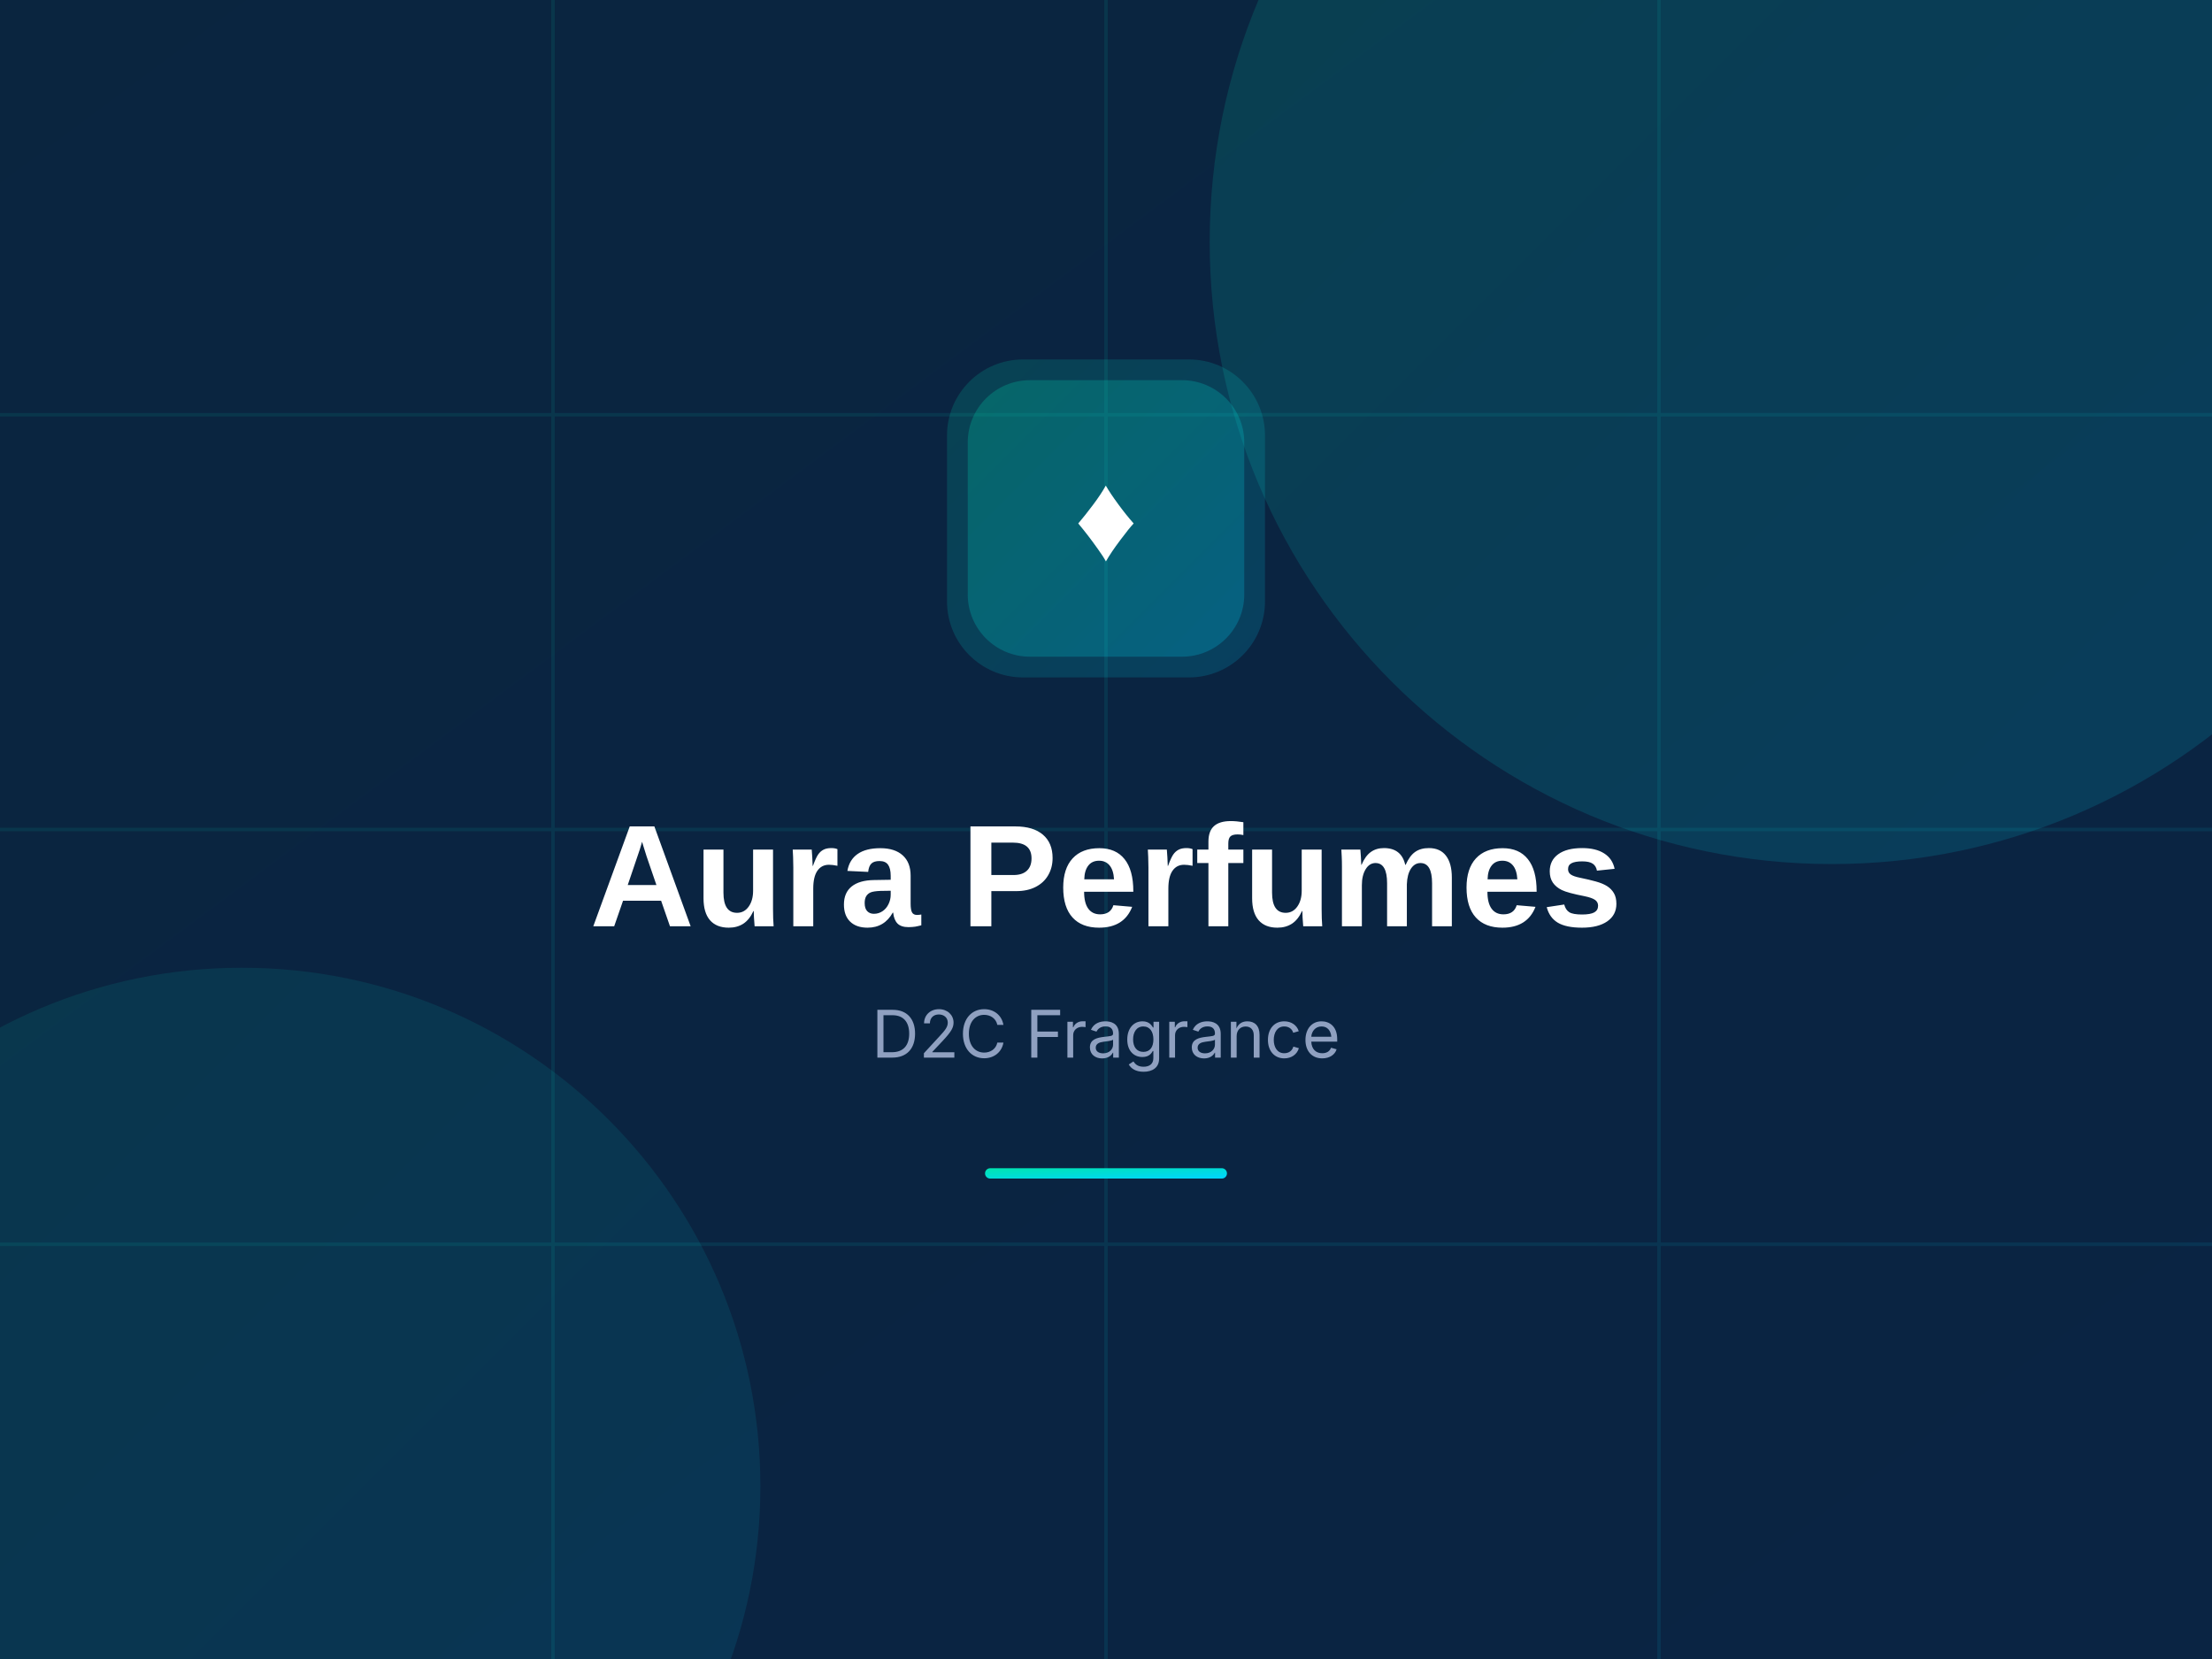
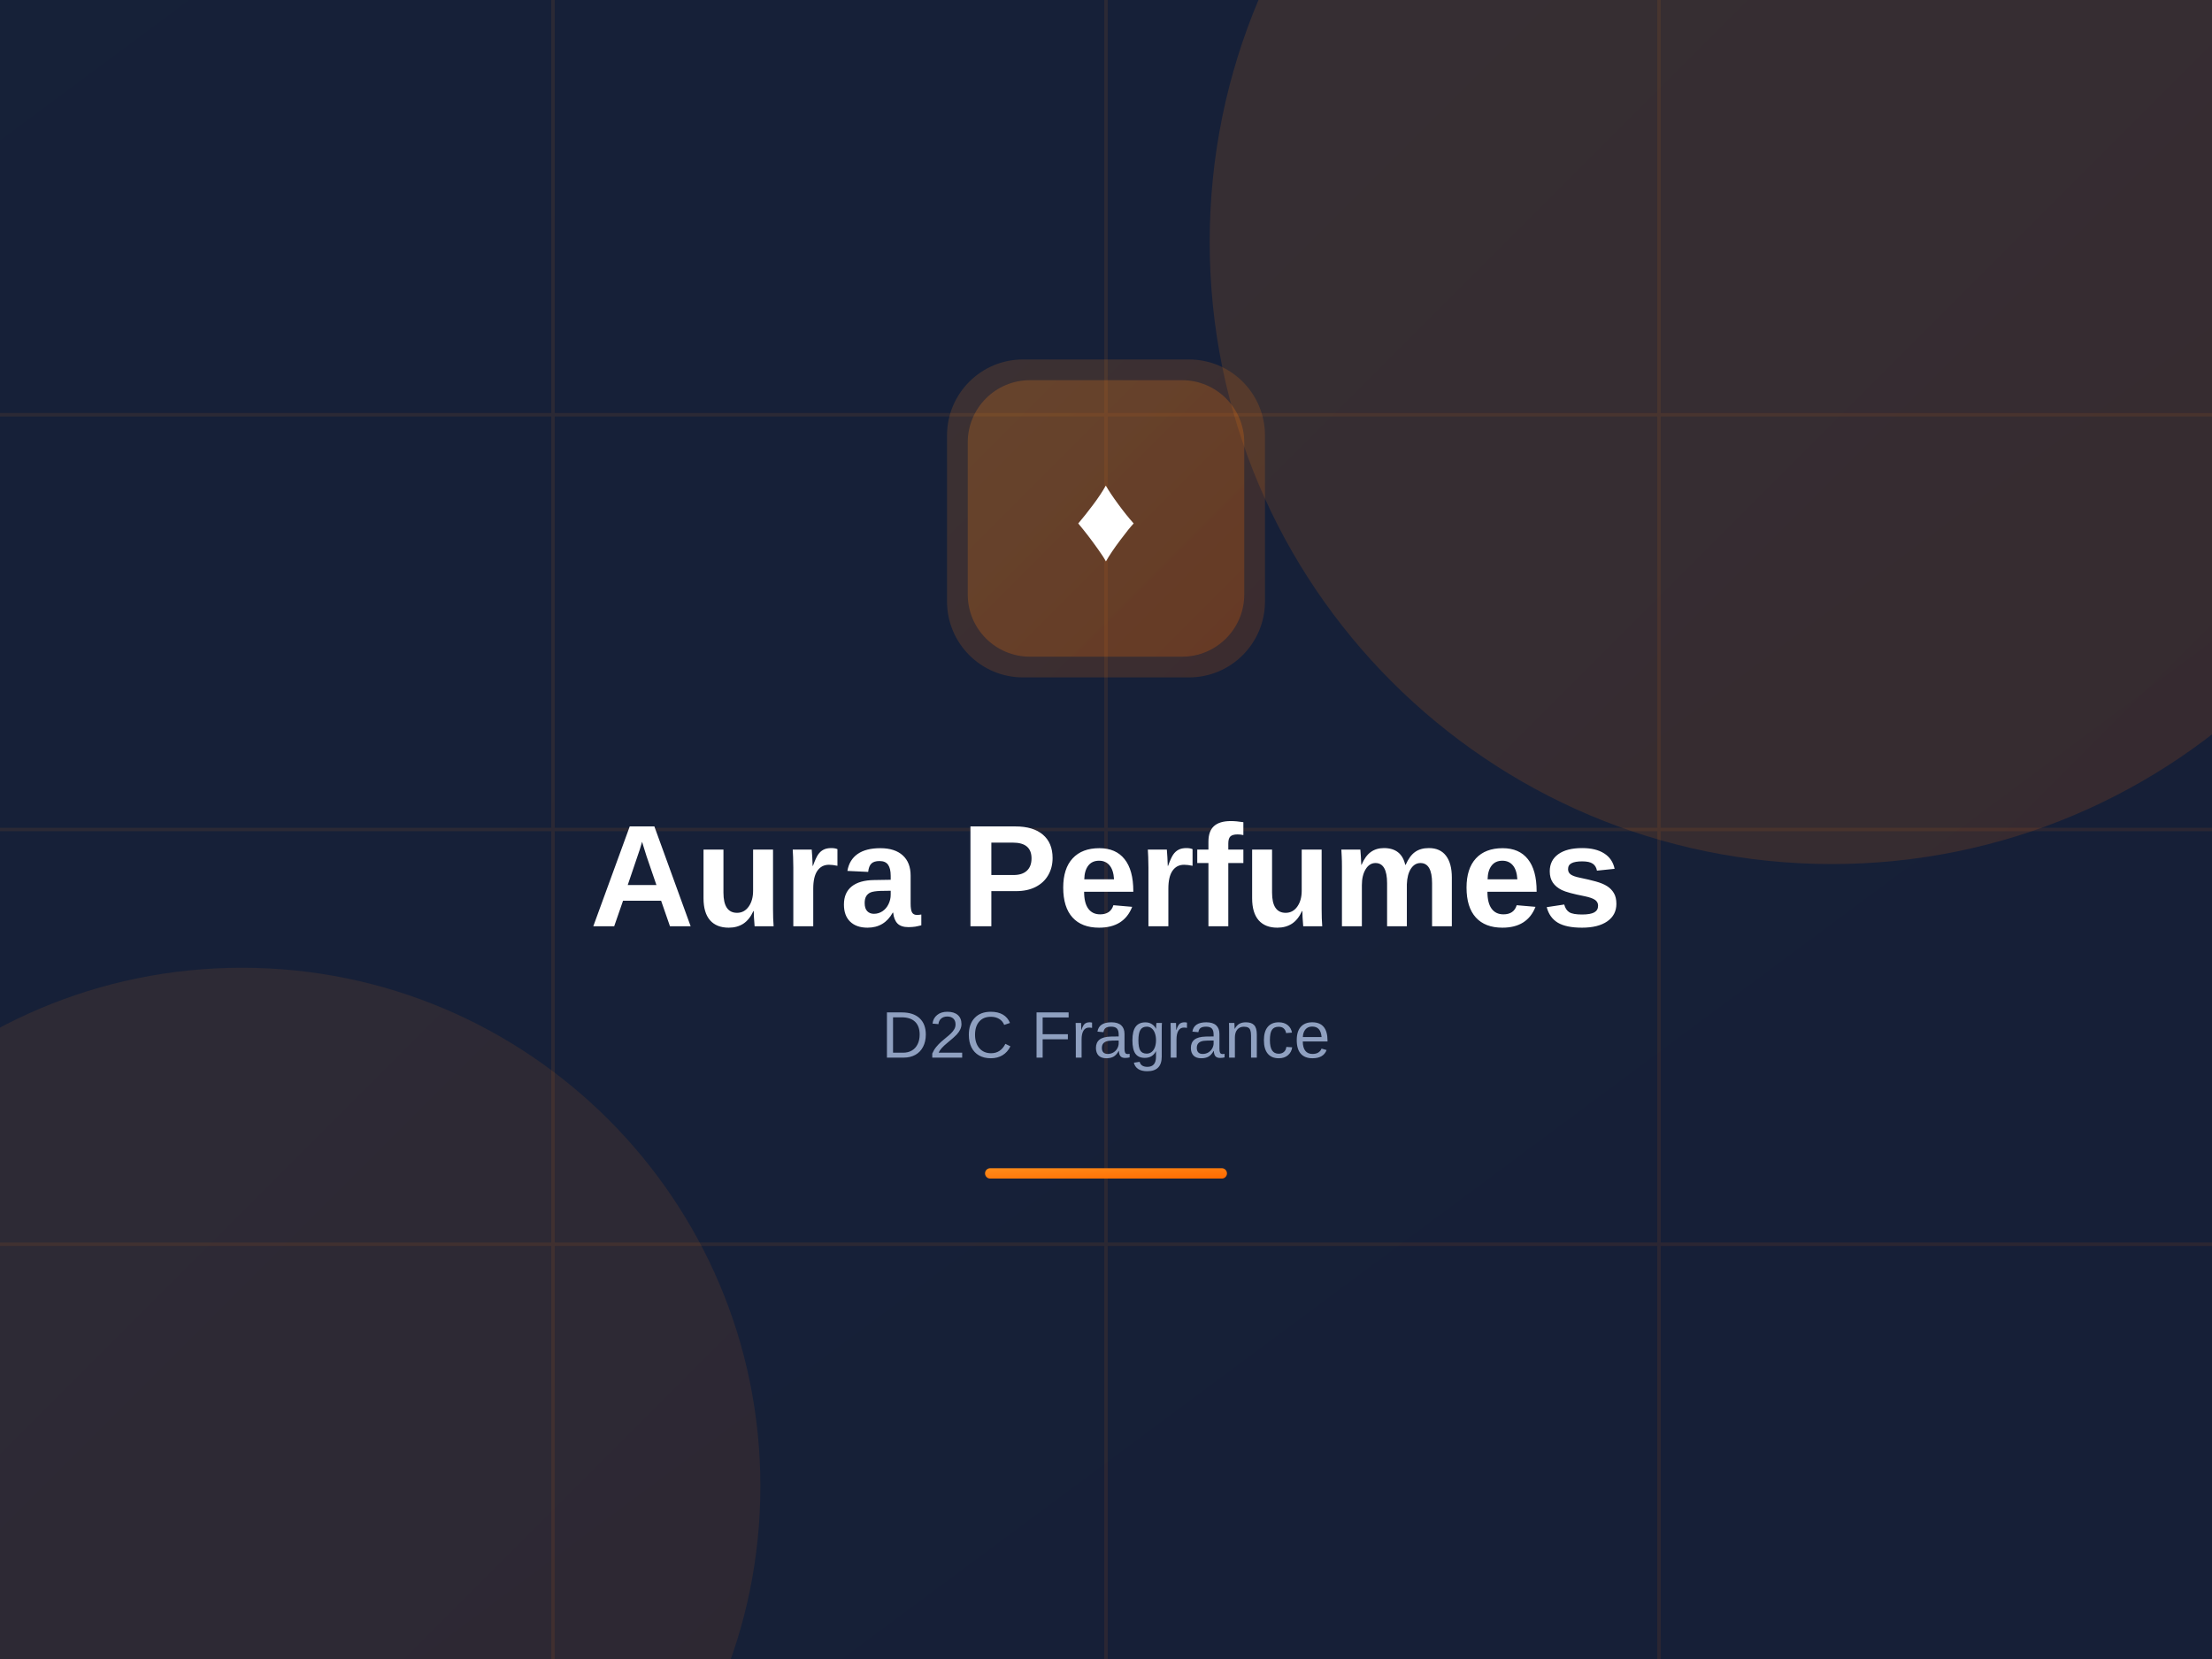
<svg xmlns="http://www.w3.org/2000/svg" width="640" height="480" viewBox="0 0 640 480" role="img" aria-label="Aura Perfumes">
  <defs>
    <linearGradient id="g" x1="0" y1="0" x2="1" y2="1">
-       <stop offset="0" stop-color="#00e5b0" />
-       <stop offset="1" stop-color="#00d4ff" />
+       <stop offset="0" stop-color="#ff8c1a" />
+       <stop offset="1" stop-color="#ff6a00" />
    </linearGradient>
  </defs>
  <rect width="640" height="480" fill="#0b1b3a" />
  <rect width="640" height="480" fill="url(#g)" opacity="0.05" />
  <g opacity="0.09" fill="none" stroke="url(#g)" stroke-width="1">
    <path d="M0 120h640M0 240h640M0 360h640M160 0v480M320 0v480M480 0v480" />
  </g>
  <circle cx="530" cy="70" r="180" fill="url(#g)" opacity="0.14" />
  <circle cx="70" cy="430" r="150" fill="url(#g)" opacity="0.1" />
  <g transform="translate(320 150)">
    <rect x="-46" y="-46" width="92" height="92" rx="22" fill="url(#g)" opacity="0.16" />
    <rect x="-40" y="-40" width="80" height="80" rx="18" fill="url(#g)" opacity="0.22" />
-     <text x="0" y="12" text-anchor="middle" font-family="Sora, Arial, sans-serif" font-size="36" fill="#ffffff">♦</text>
+     <text x="0" y="12" text-anchor="middle" font-family="Poppins, Arial, sans-serif" font-size="36" fill="#ffffff">♦</text>
  </g>
-   <text x="320" y="268" text-anchor="middle" font-family="Sora, Arial, sans-serif" font-size="42" font-weight="700" fill="#ffffff">Aura Perfumes</text>
-   <text x="320" y="306" text-anchor="middle" font-family="Inter, Arial, sans-serif" font-size="19" fill="#8fa0c0">D2C Fragrance</text>
+   <text x="320" y="268" text-anchor="middle" font-family="Poppins, Arial, sans-serif" font-size="42" font-weight="700" fill="#ffffff">Aura Perfumes</text>
+   <text x="320" y="306" text-anchor="middle" font-family="Poppins, Arial, sans-serif" font-size="19" fill="#8fa0c0">D2C Fragrance</text>
  <rect x="285" y="338" width="70" height="3" rx="1.5" fill="url(#g)" />
</svg>
